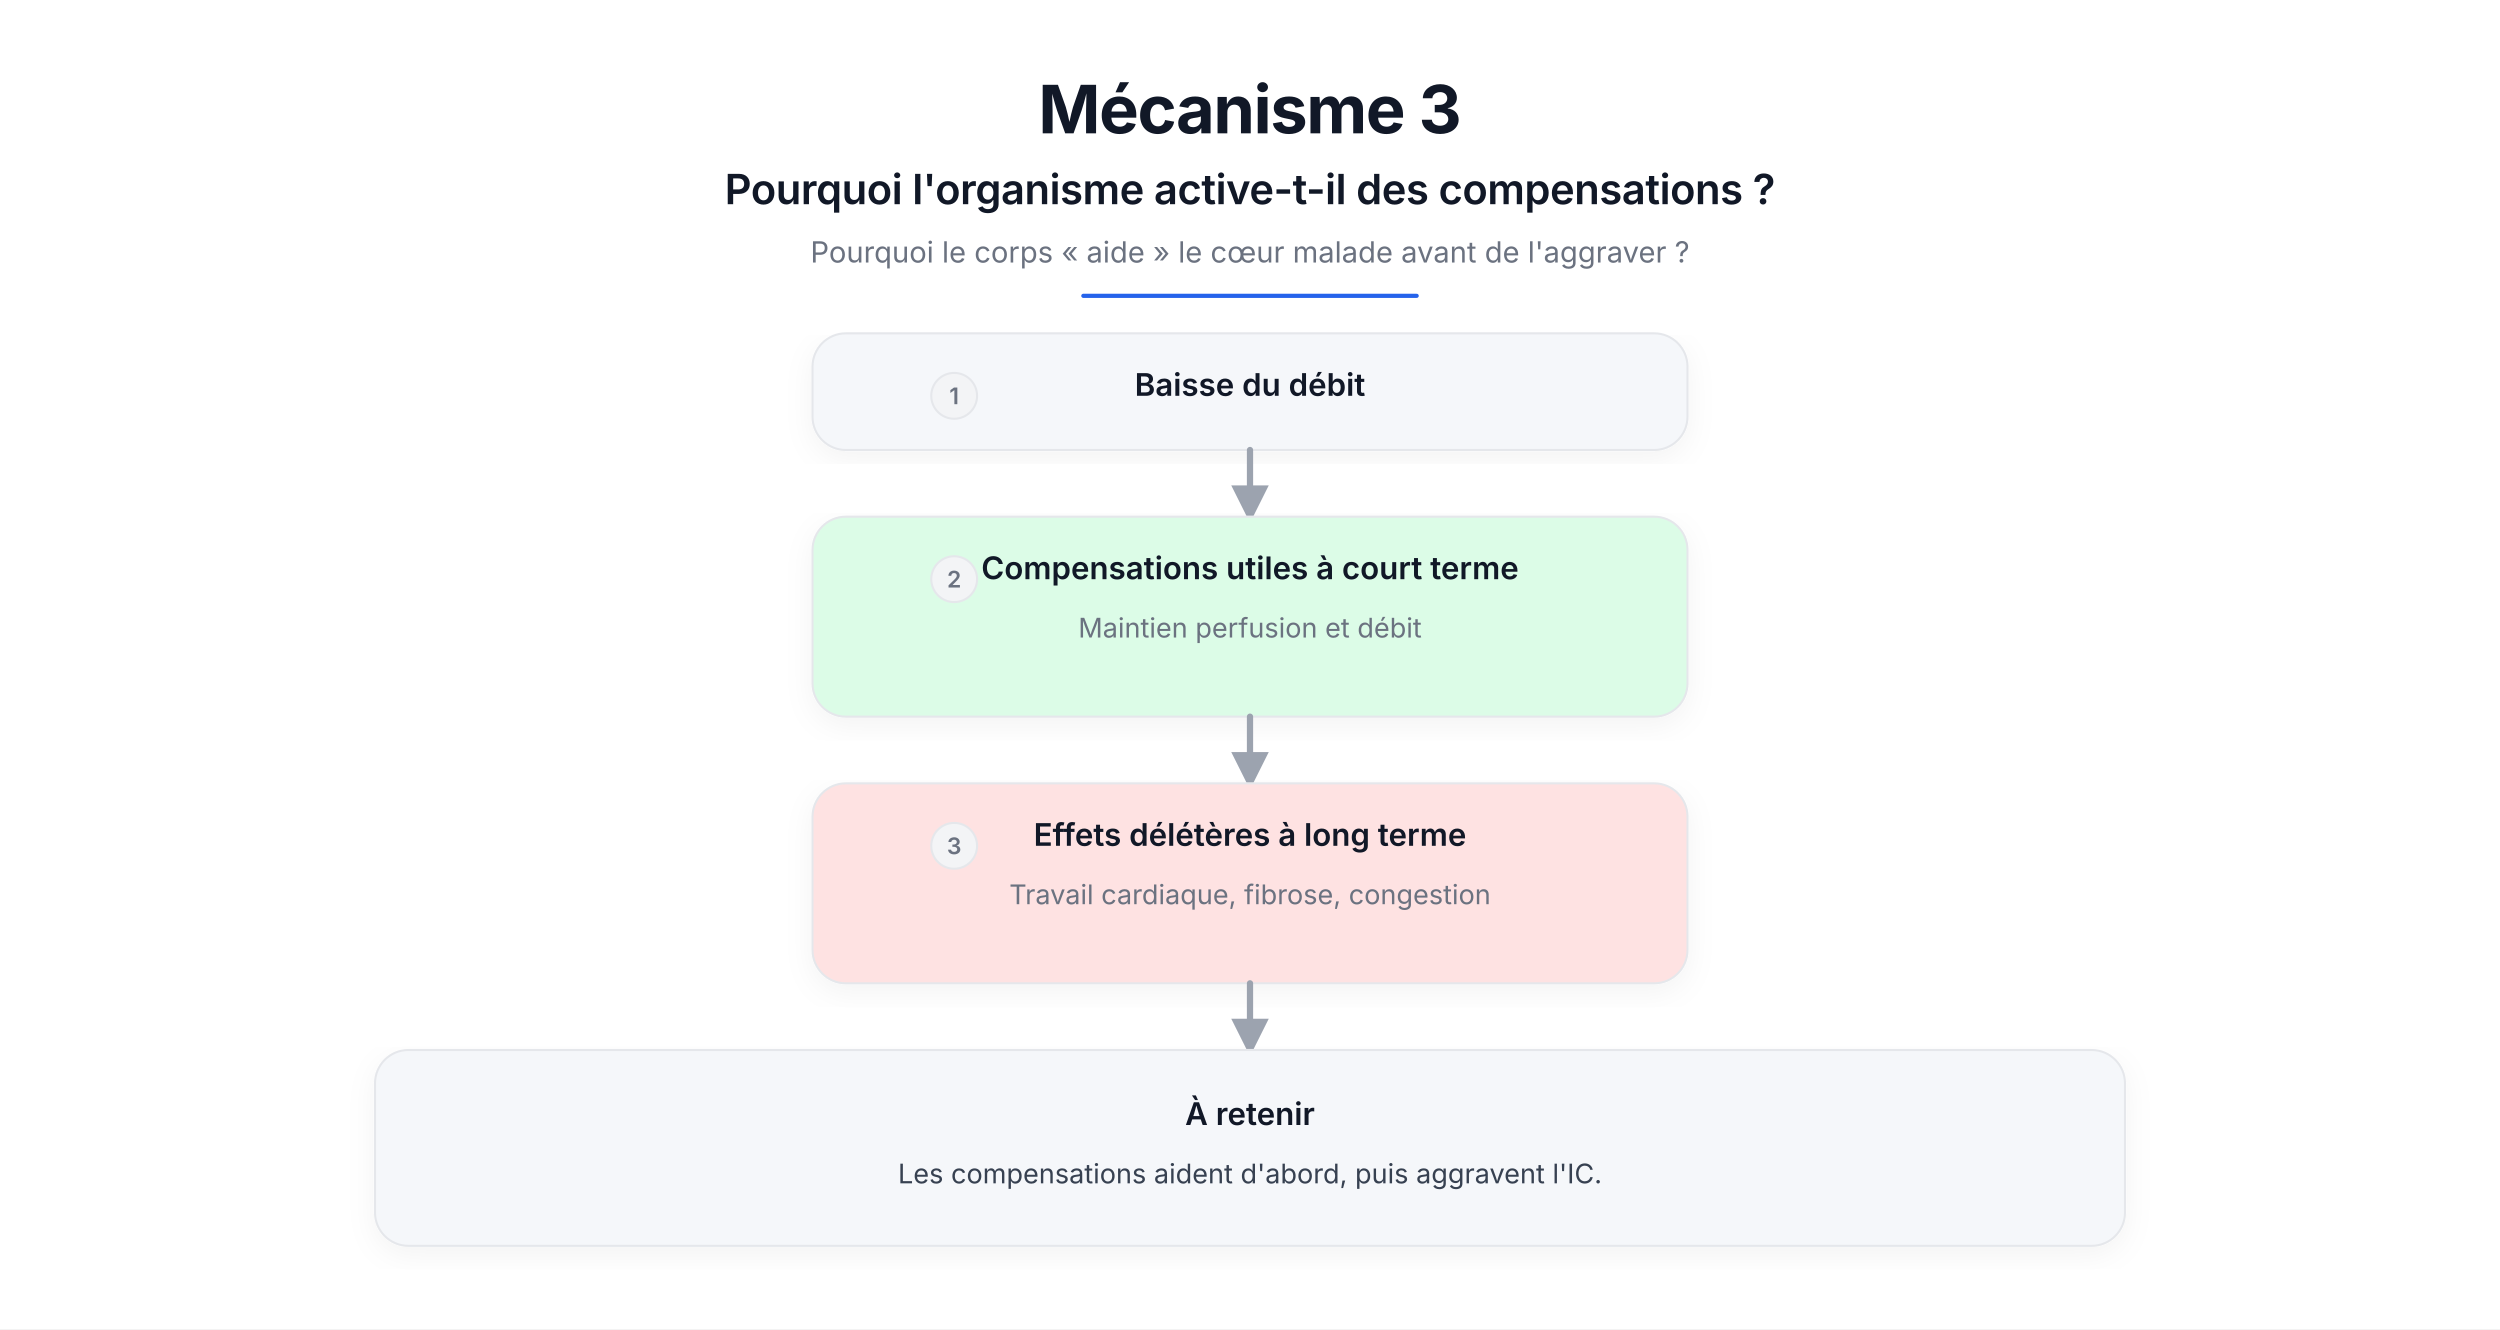
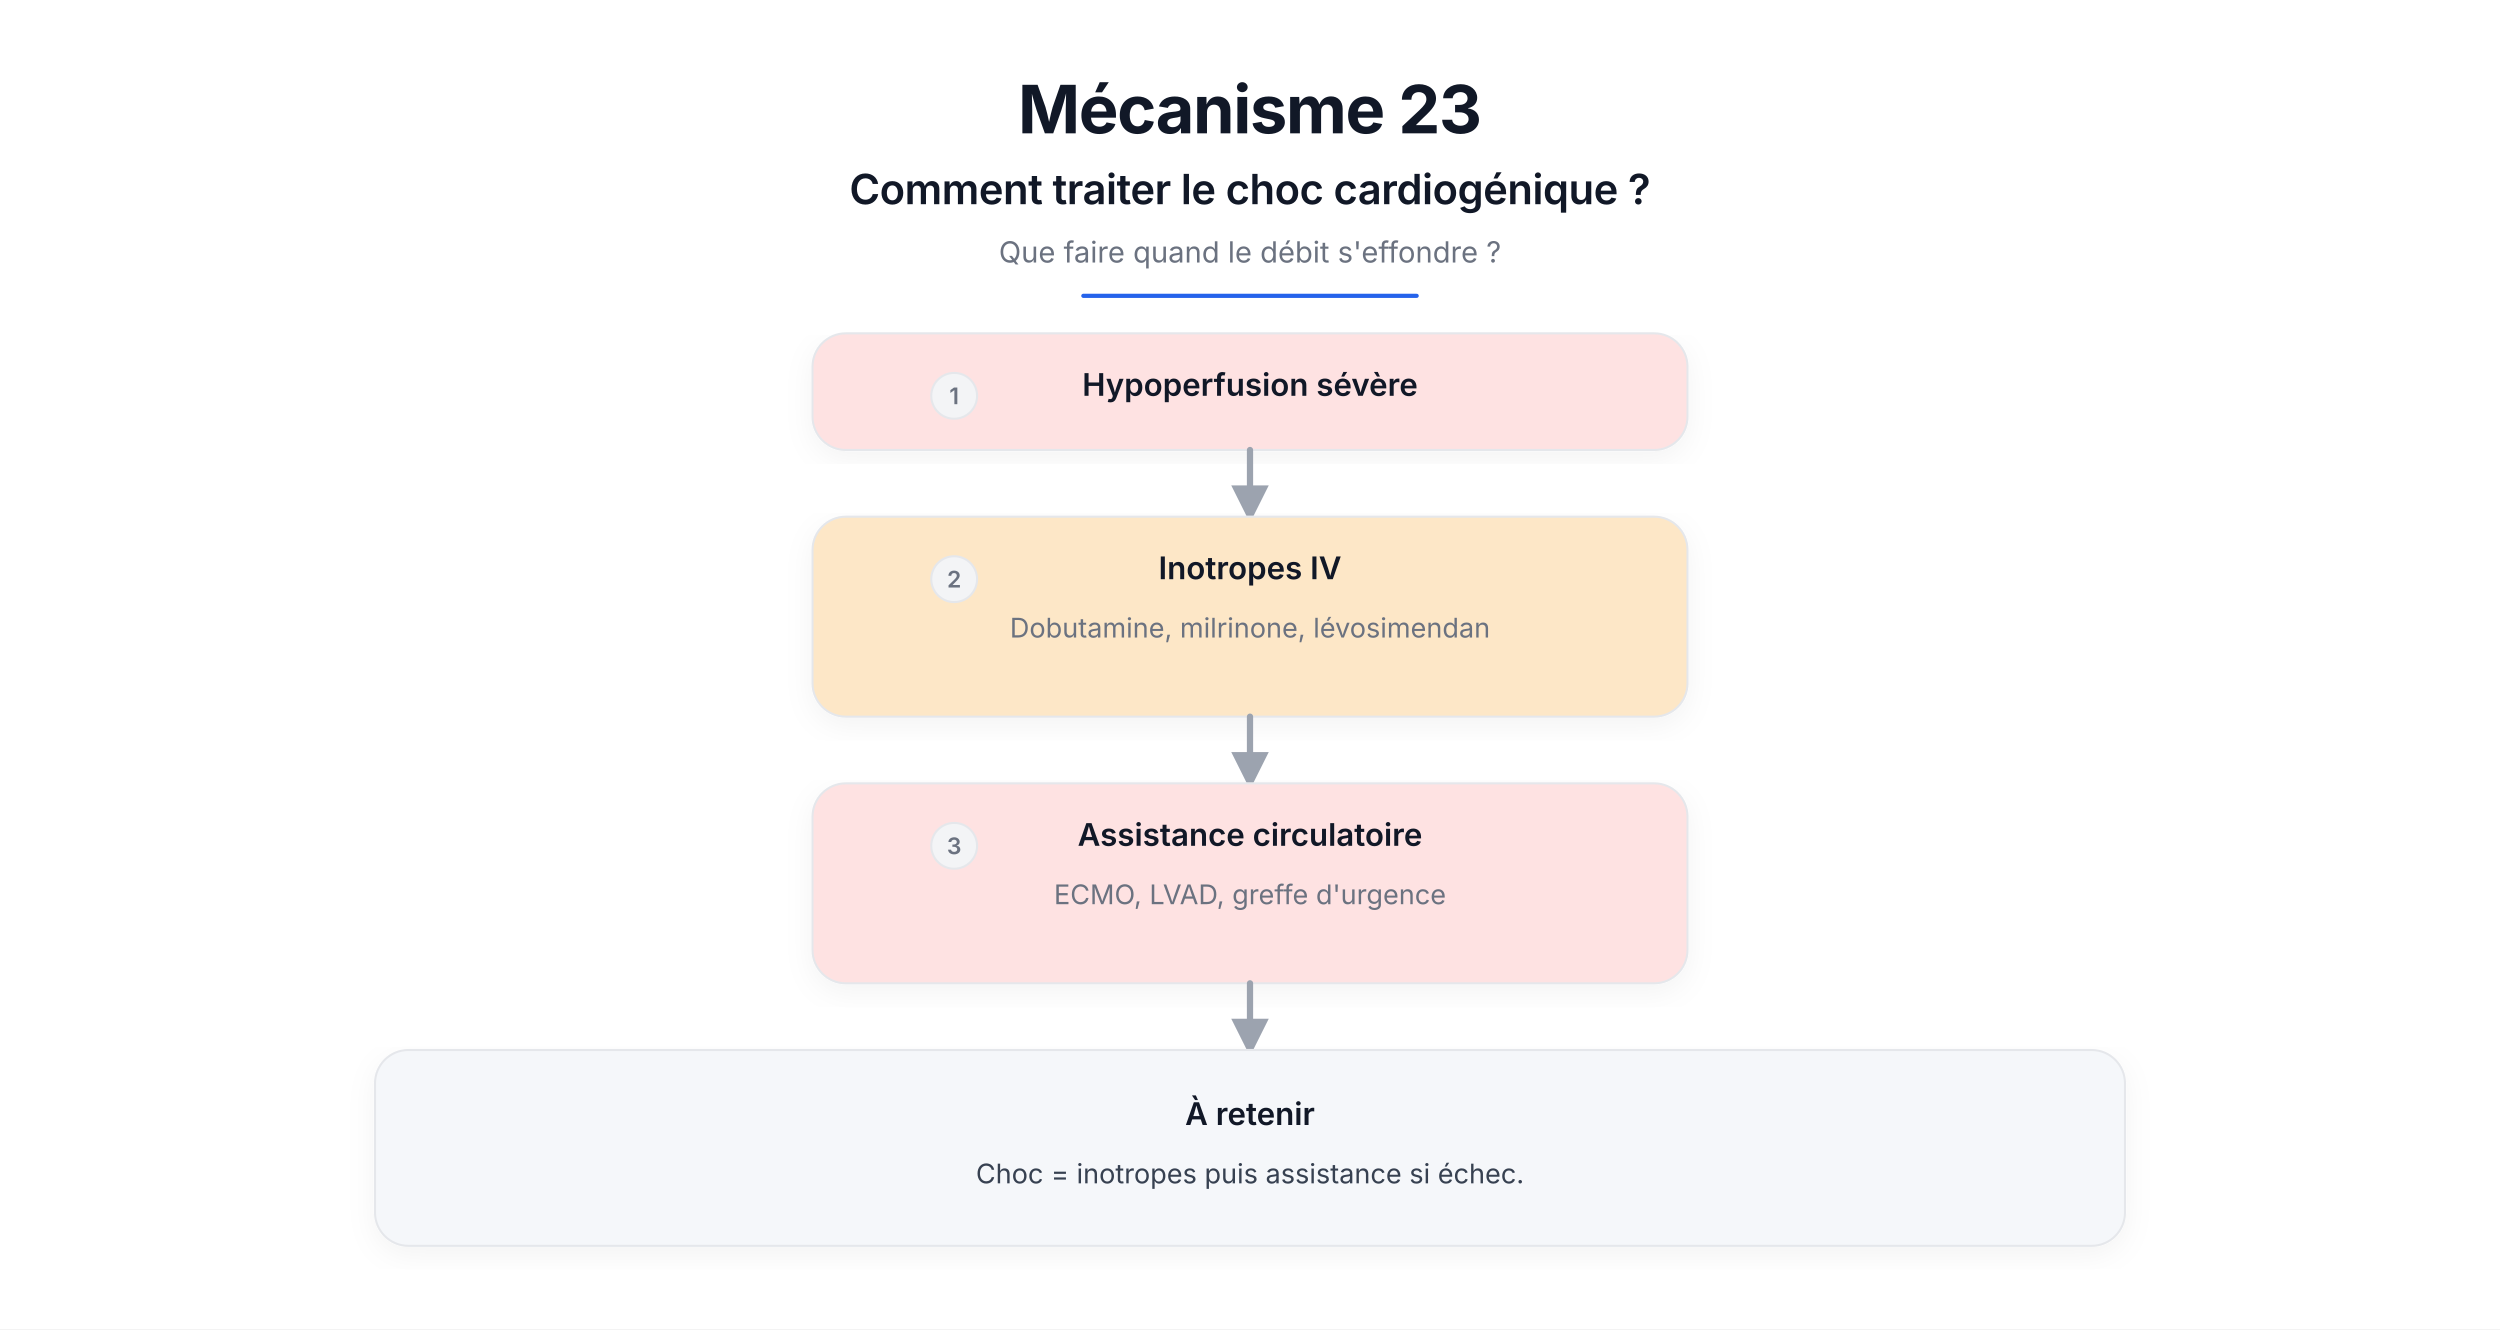
<svg xmlns="http://www.w3.org/2000/svg" viewBox="0 0 1200 638" role="img" aria-labelledby="svg-title svg-desc">
  <defs>
    <filter id="card-shadow" x="-6%" y="-6%" width="112%" height="118%">
      <feDropShadow dx="0" dy="4" stdDeviation="7" flood-color="#000000" flood-opacity="0.05" />
    </filter>
    <marker id="arrowhead" markerWidth="6" markerHeight="6" refX="5" refY="3" orient="auto" markerUnits="strokeWidth">
      <path d="M0,0 L6,3 L0,6 Z" fill="#9CA3AF" />
    </marker>
    <style>
      .title-main { font-family: Inter, system-ui, -apple-system, sans-serif; font-size: 32px; font-weight: 700; fill: #111827; letter-spacing: -0.02em; }
      .title-sub { font-family: Inter, system-ui, -apple-system, sans-serif; font-size: 20px; font-weight: 600; fill: #111827; letter-spacing: -0.01em; }
      .caption { font-family: Inter, system-ui, -apple-system, sans-serif; font-size: 14px; font-weight: 400; fill: #6B7280; }
      .card-title { font-family: Inter, system-ui, -apple-system, sans-serif; font-size: 15px; font-weight: 600; fill: #111827; }
      .card-title-lg { font-family: Inter, system-ui, -apple-system, sans-serif; font-size: 19px; font-weight: 700; fill: #111827; }
      .body { font-family: Inter, system-ui, -apple-system, sans-serif; font-size: 13px; font-weight: 400; fill: #6B7280; }
      .body-dark { font-family: Inter, system-ui, -apple-system, sans-serif; font-size: 13px; font-weight: 400; fill: #374151; }
      .badge-icon { font-family: Inter, system-ui, -apple-system, sans-serif; font-size: 13px; }
      .badge-text { font-family: Inter, system-ui, -apple-system, sans-serif; font-size: 12px; font-weight: 500; fill: #374151; }
      .step-num { font-family: Inter, system-ui, -apple-system, sans-serif; font-size: 11px; font-weight: 600; fill: #6B7280; }
      .outcome-label { font-family: Inter, system-ui, -apple-system, sans-serif; font-size: 13px; font-weight: 600; fill: #111827; }
      .outcome-emoji { font-family: Inter, system-ui, -apple-system, sans-serif; font-size: 20px; }
      .summary-title { font-family: Inter, system-ui, -apple-system, sans-serif; font-size: 15px; font-weight: 600; fill: #111827; }
      .summary-body { font-family: Inter, system-ui, -apple-system, sans-serif; font-size: 13px; font-weight: 400; fill: #374151; }
    </style>
  </defs>
  <rect width="1200" height="638" fill="#FFFFFF" />
-   <text x="600" y="64" text-anchor="middle" class="title-main">Mécanisme 3</text>
-   <text x="600" y="98" text-anchor="middle" class="title-sub">Pourquoi l'organisme active-t-il des compensations ?</text>
-   <text x="600" y="126" text-anchor="middle" class="caption">Pourquoi le corps « aide » le cœur malade avant de l'aggraver ?</text>
+   <text x="600" y="64" text-anchor="middle" class="title-main">Mécanisme 23</text>
+   <text x="600" y="98" text-anchor="middle" class="title-sub">Comment traiter le choc cardiogénique ?</text>
+   <text x="600" y="126" text-anchor="middle" class="caption">Que faire quand le débit s'effondre ?</text>
  <line x1="520" y1="142" x2="680" y2="142" stroke="#2563EB" stroke-width="2" stroke-linecap="round" />
  <g filter="url(#card-shadow)">
-     <rect x="390" y="160" width="420" height="56" rx="16" fill="#F5F7FA" stroke="#E5E7EB" stroke-width="1" />
+     <rect x="390" y="160" width="420" height="56" rx="16" fill="#FEE2E2" stroke="#E5E7EB" stroke-width="1" />
  </g>
  <circle cx="458" cy="190" r="11" fill="#F3F4F6" stroke="#E5E7EB" stroke-width="1" />
  <text x="458" y="194" text-anchor="middle" class="step-num">1</text>
-   <text x="600" y="190" text-anchor="middle" class="card-title">Baisse du débit</text>
+   <text x="600" y="190" text-anchor="middle" class="card-title">Hypoperfusion sévère</text>
  <line x1="600" y1="216" x2="600" y2="248" stroke="#9CA3AF" stroke-width="3" stroke-linecap="round" marker-end="url(#arrowhead)" />
  <g filter="url(#card-shadow)">
-     <rect x="390" y="248" width="420" height="96" rx="16" fill="#DCFCE7" stroke="#E5E7EB" stroke-width="1" />
+     <rect x="390" y="248" width="420" height="96" rx="16" fill="#FDE7C7" stroke="#E5E7EB" stroke-width="1" />
  </g>
  <circle cx="458" cy="278" r="11" fill="#F3F4F6" stroke="#E5E7EB" stroke-width="1" />
  <text x="458" y="282" text-anchor="middle" class="step-num">2</text>
-   <text x="600" y="278" text-anchor="middle" class="card-title">Compensations utiles à court terme</text>
-   <text x="600" y="306" text-anchor="middle" class="body">Maintien perfusion et débit</text>
+   <text x="600" y="278" text-anchor="middle" class="card-title">Inotropes IV</text>
+   <text x="600" y="306" text-anchor="middle" class="body">Dobutamine, milrinone, lévosimendan</text>
  <line x1="600" y1="344" x2="600" y2="376" stroke="#9CA3AF" stroke-width="3" stroke-linecap="round" marker-end="url(#arrowhead)" />
  <g filter="url(#card-shadow)">
    <rect x="390" y="376" width="420" height="96" rx="16" fill="#FEE2E2" stroke="#E5E7EB" stroke-width="1" />
  </g>
  <circle cx="458" cy="406" r="11" fill="#F3F4F6" stroke="#E5E7EB" stroke-width="1" />
  <text x="458" y="410" text-anchor="middle" class="step-num">3</text>
-   <text x="600" y="406" text-anchor="middle" class="card-title">Effets délétères à long terme</text>
-   <text x="600" y="434" text-anchor="middle" class="body">Travail cardiaque, fibrose, congestion</text>
+   <text x="600" y="406" text-anchor="middle" class="card-title">Assistance circulatoire</text>
+   <text x="600" y="434" text-anchor="middle" class="body">ECMO, LVAD, greffe d'urgence</text>
  <line x1="600" y1="472" x2="600" y2="504" stroke="#9CA3AF" stroke-width="3" stroke-linecap="round" marker-end="url(#arrowhead)" />
  <g filter="url(#card-shadow)">
    <rect x="180" y="504" width="840" height="94" rx="16" fill="#F5F7FA" stroke="#E5E7EB" stroke-width="1" />
  </g>
  <text x="600" y="540" text-anchor="middle" class="summary-title">À retenir</text>
-   <text x="600" y="568" text-anchor="middle" class="summary-body">Les compensations aident d'abord, puis aggravent l'IC.</text>
+   <text x="600" y="568" text-anchor="middle" class="summary-body">Choc = inotropes puis assistance si échec.</text>
</svg>
